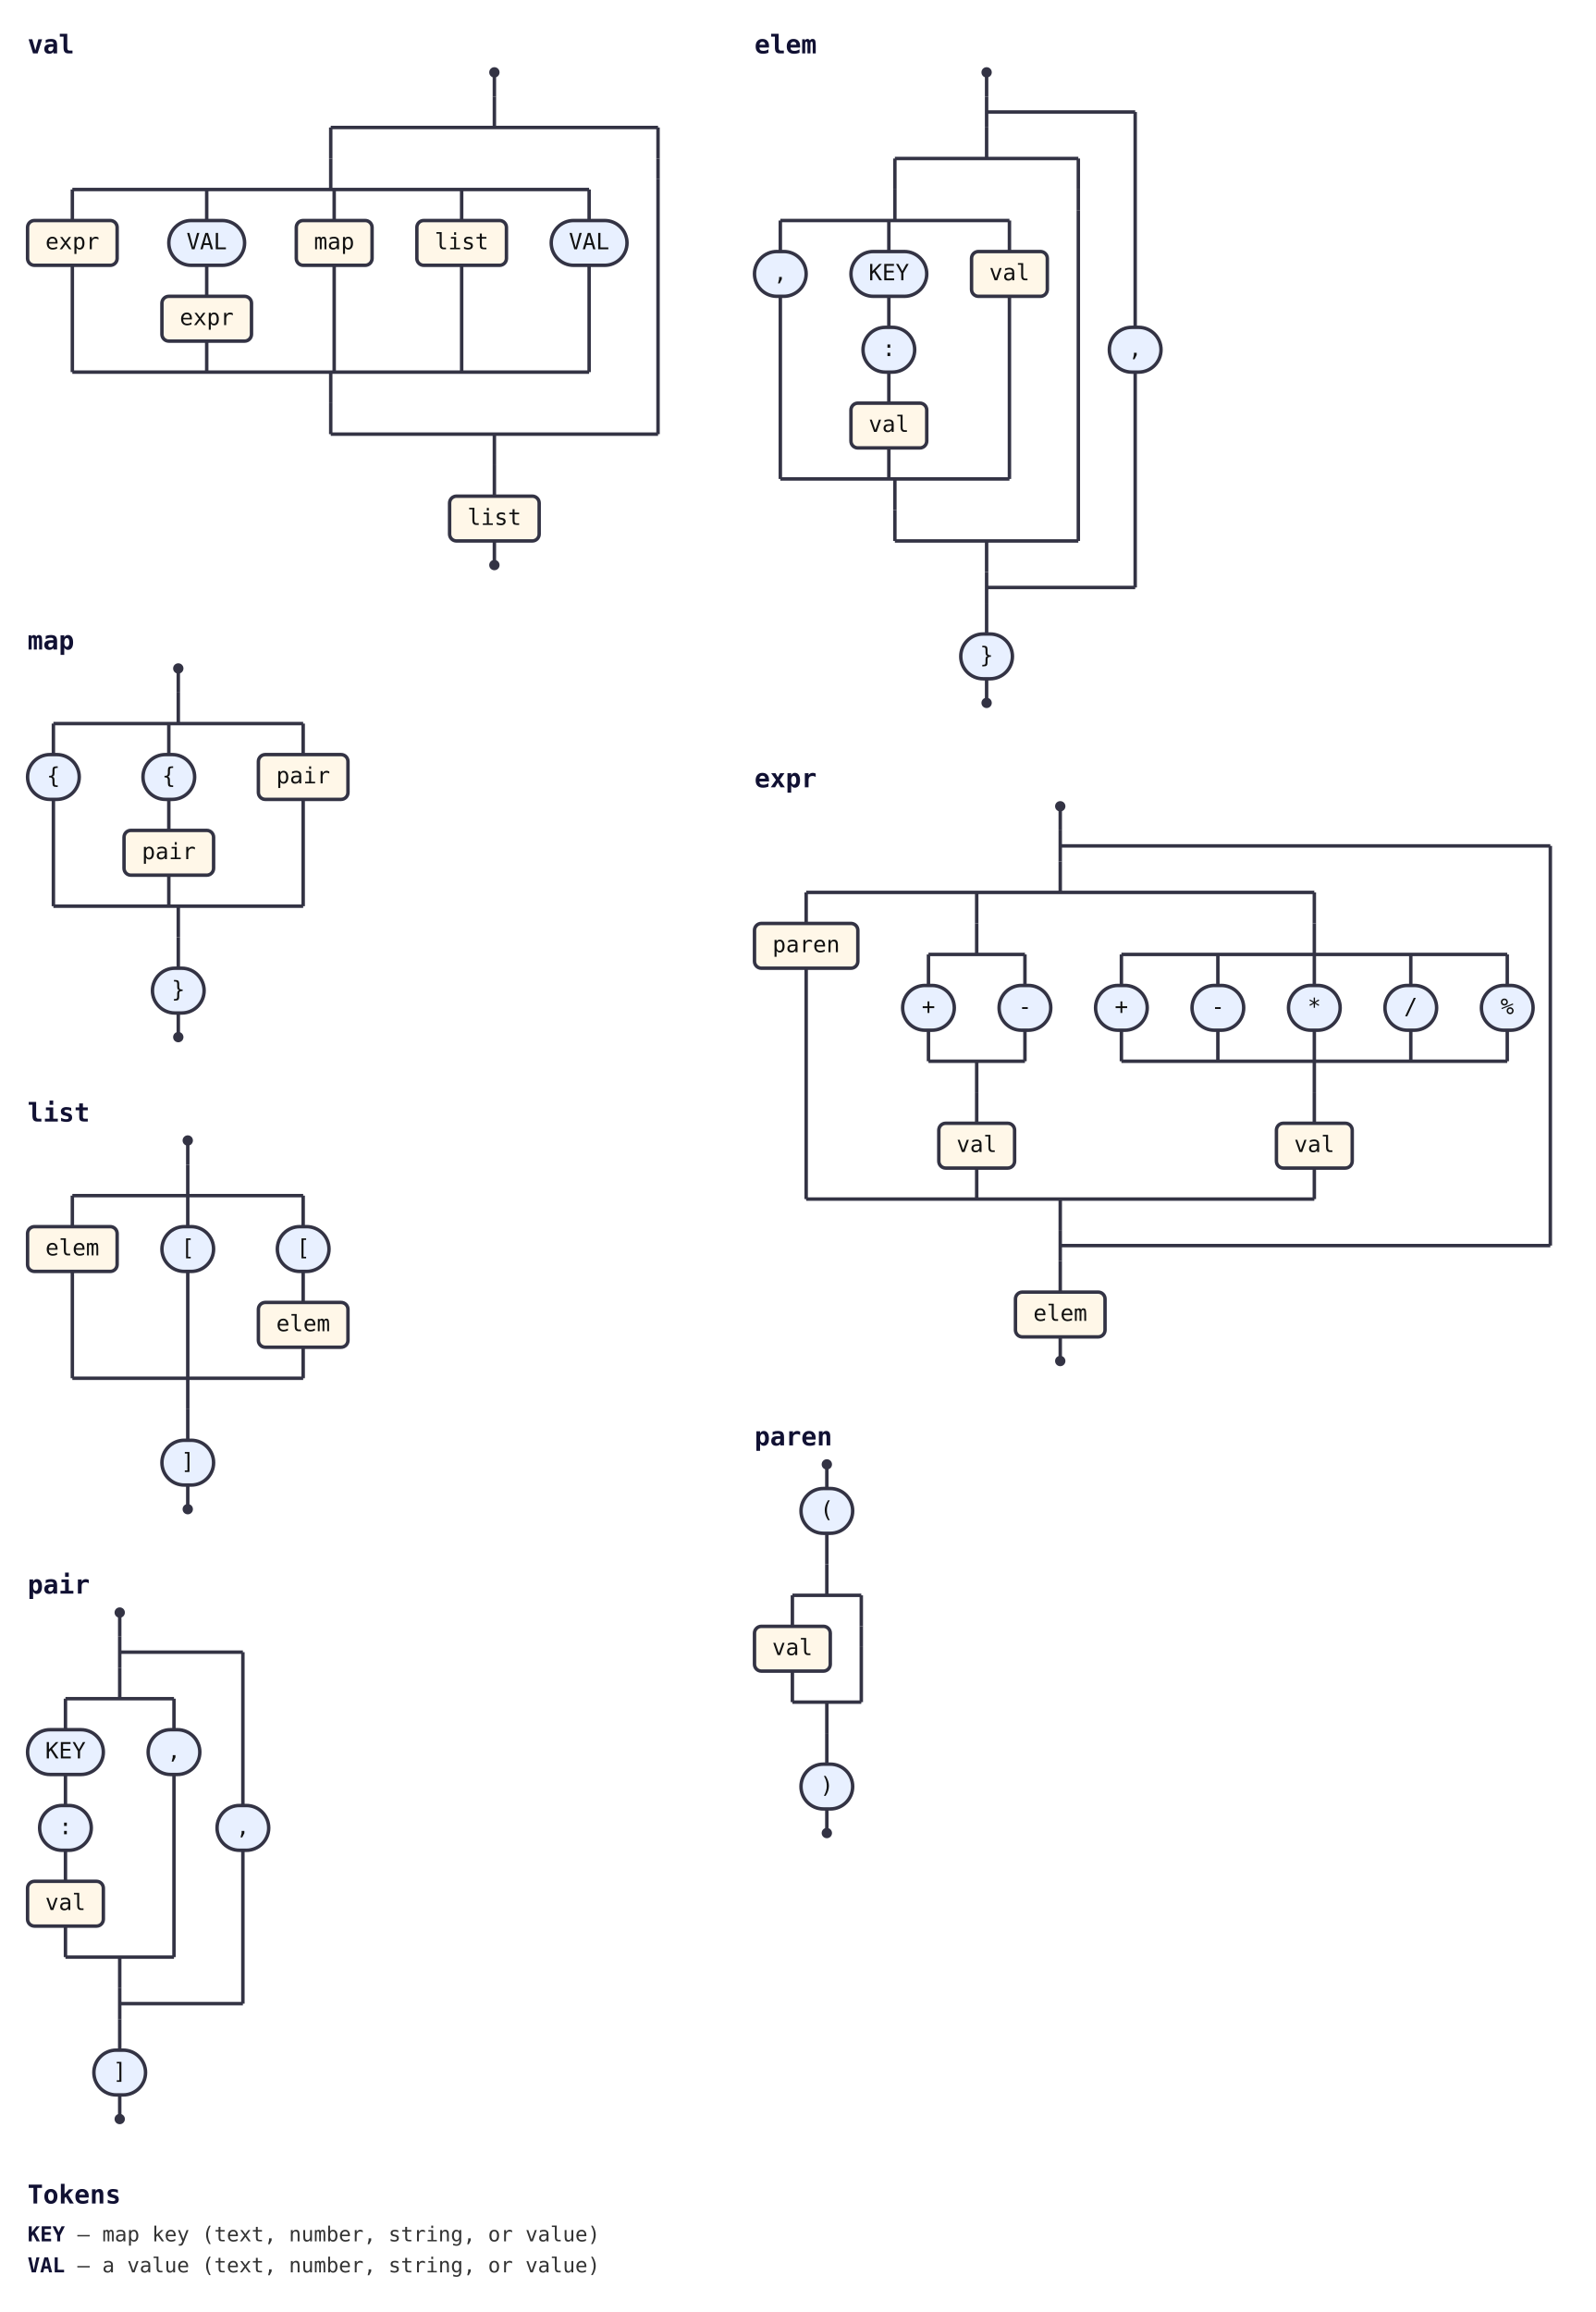
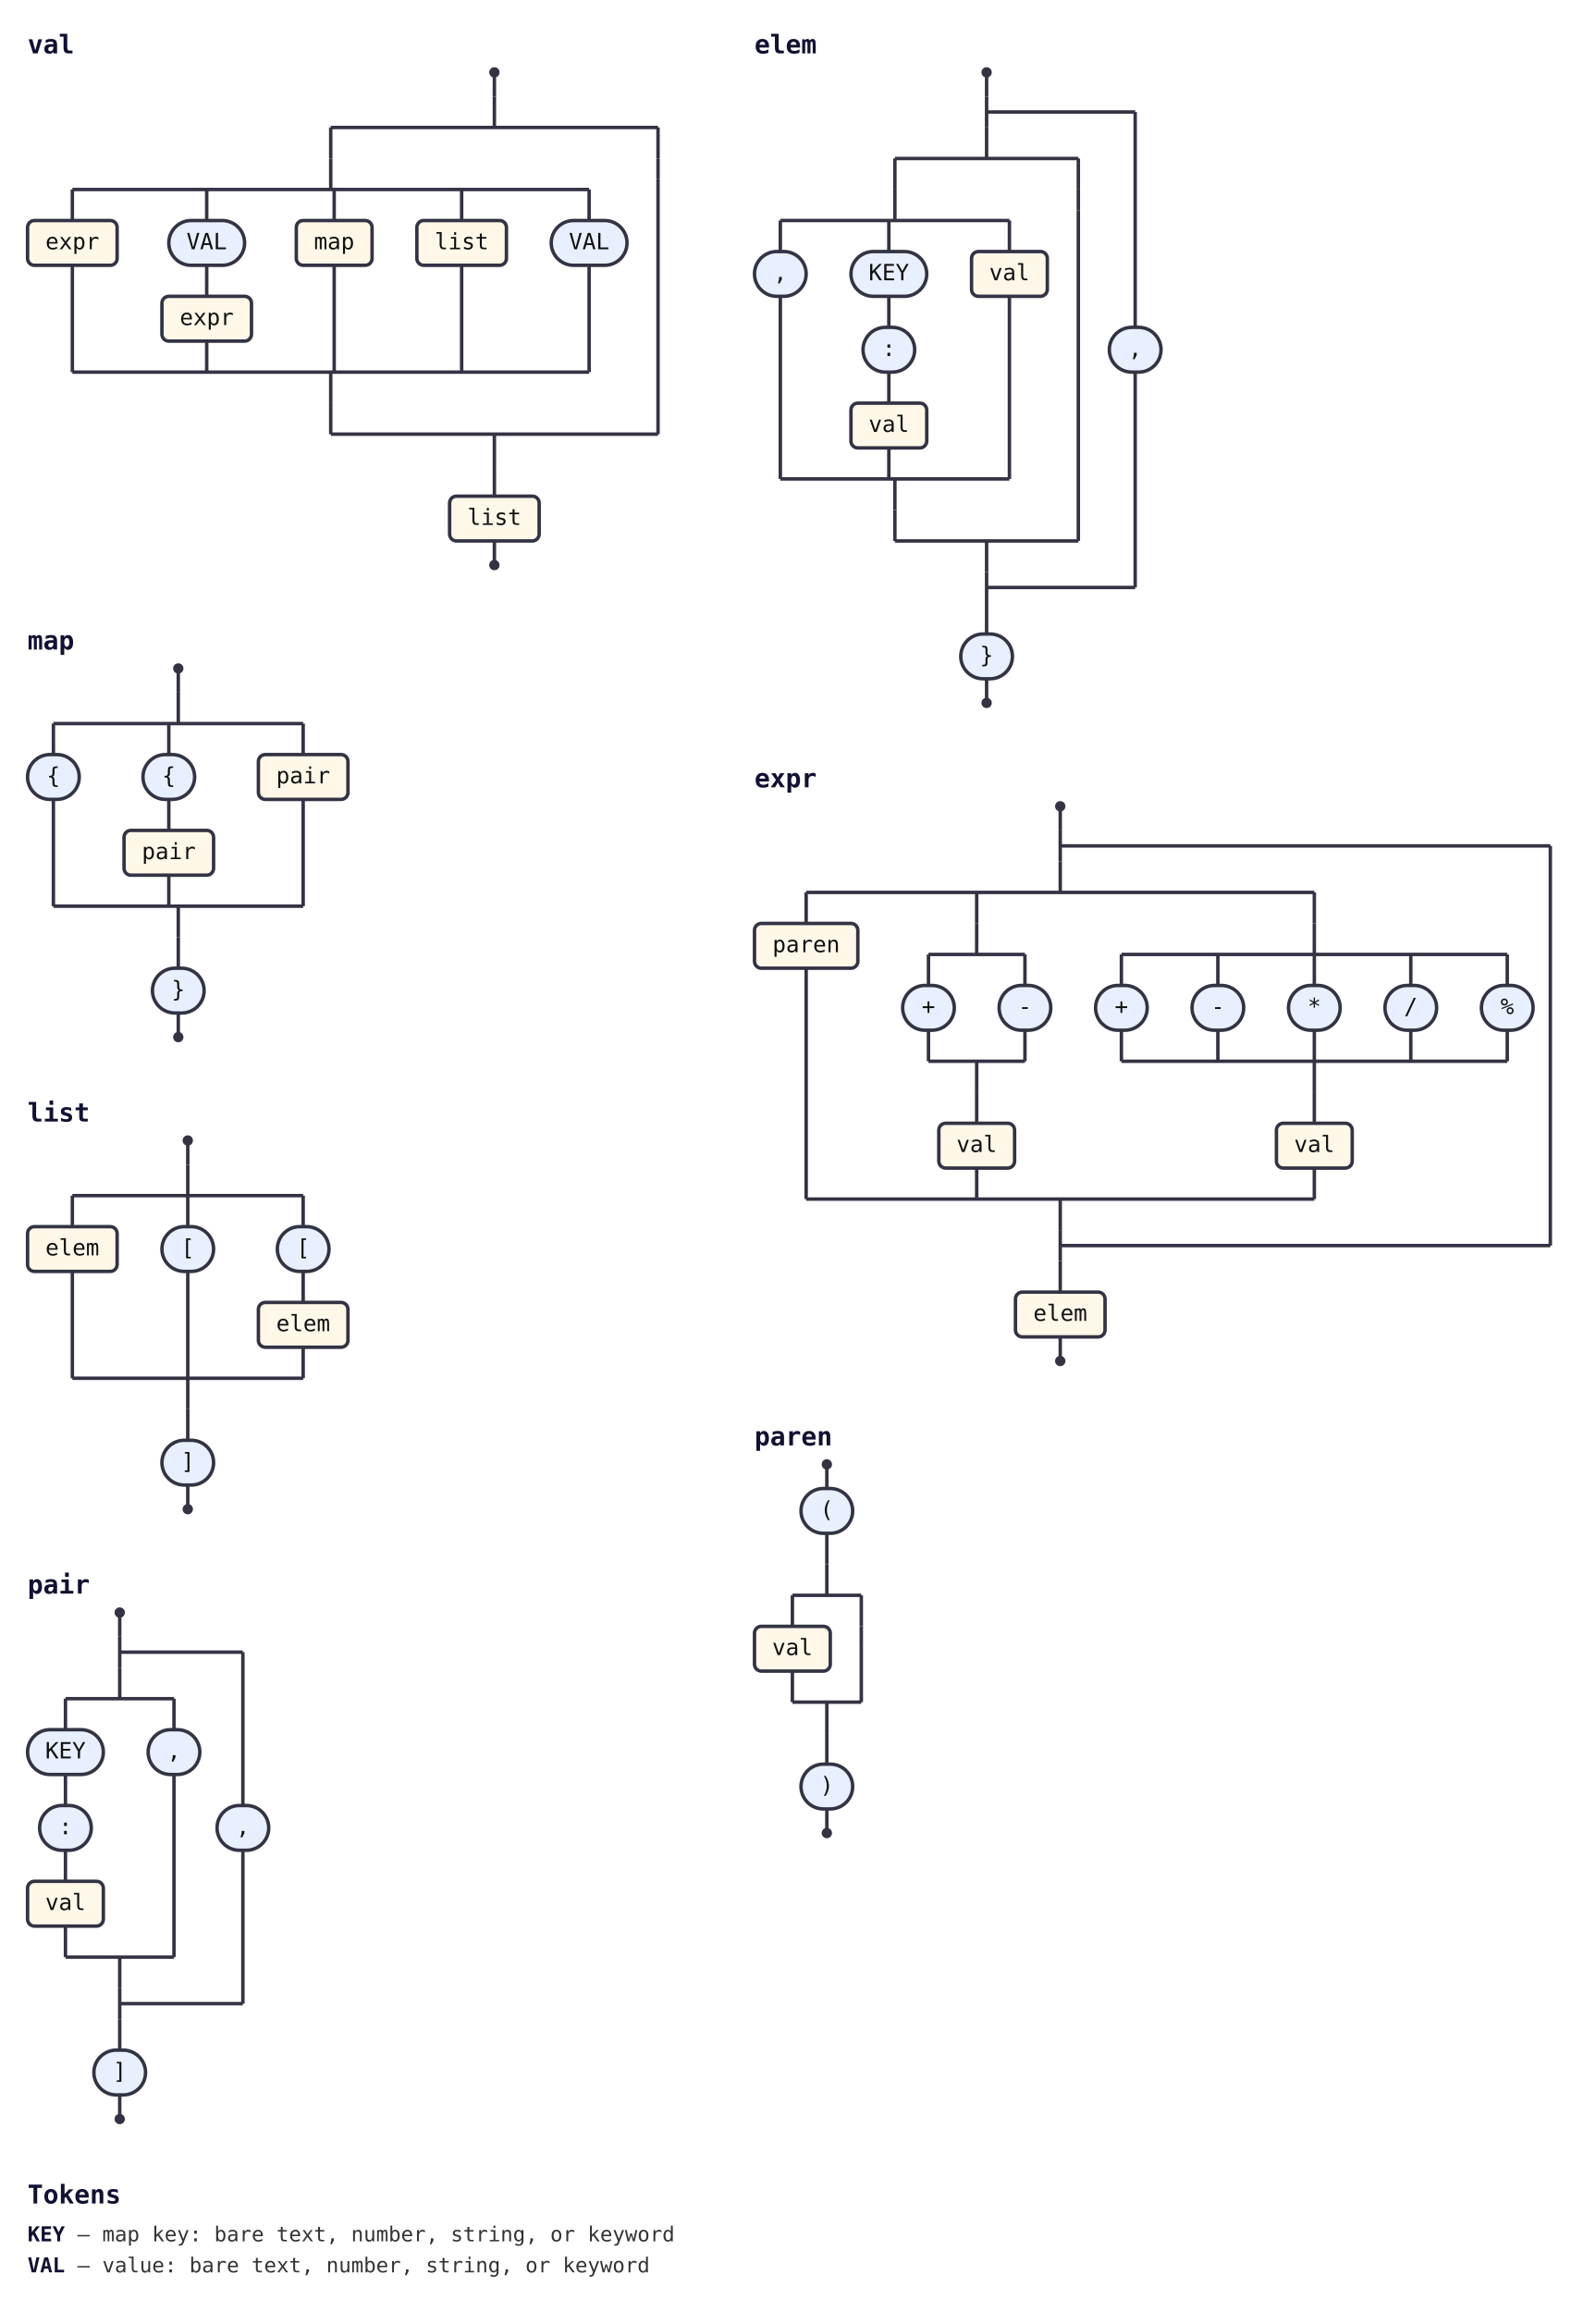
<svg xmlns="http://www.w3.org/2000/svg" class="railroad" width="926" height="1342" viewBox="0 0 926 1342">
  <style>svg.railroad{background:#fff;font-family:monospace;font-size:13px}.rr-line{stroke:#334;stroke-width:2;fill:none}.rr-cap{fill:#334}.rr-term{fill:#e8f0ff;stroke:#334;stroke-width:2}.rr-nonterm{fill:#fff7e8;stroke:#334;stroke-width:2}.rr-label{fill:#111;text-anchor:middle;dominant-baseline:middle}.rr-comment{fill:#666;font-style:italic;text-anchor:middle;dominant-baseline:middle}.rr-title{fill:#113;font-weight:bold;font-size:15px}.rr-legend{fill:#333;font-size:12px}.rr-legend-tok{fill:#113;font-weight:bold}a:hover .rr-nonterm{fill:#ffe6b3;cursor:pointer}</style>
  <g>
    <g id="val">
      <text class="rr-title" x="16" y="31">val</text>
      <circle class="rr-cap" cx="287" cy="42" r="3" />
      <path class="rr-line" d="M287 42V56" />
      <path class="rr-line" d="M287 56V74" />
      <path class="rr-line" d="M192 74H382" />
      <path class="rr-line" d="M192 252H382" />
      <path class="rr-line" d="M287 252V270" />
      <path class="rr-line" d="M192 74V92" />
      <path class="rr-line" d="M192 92V110" />
      <path class="rr-line" d="M42 110H342" />
      <path class="rr-line" d="M42 216H342" />
      <path class="rr-line" d="M192 216V234" />
      <path class="rr-line" d="M42 110V128" />
      <a href="#expr">
        <rect class="rr-nonterm" x="16" y="128" width="52" height="26" rx="4" ry="4" />
        <text class="rr-label" x="42" y="141">expr</text>
      </a>
      <path class="rr-line" d="M42 154V216" />
      <path class="rr-line" d="M120 110V128" />
      <rect class="rr-term" x="98" y="128" width="44" height="26" rx="13" ry="13" />
      <text class="rr-label" x="120" y="141">VAL</text>
      <path class="rr-line" d="M120 154V172" />
      <a href="#expr">
        <rect class="rr-nonterm" x="94" y="172" width="52" height="26" rx="4" ry="4" />
        <text class="rr-label" x="120" y="185">expr</text>
      </a>
      <path class="rr-line" d="M120 198V216" />
      <path class="rr-line" d="M194 110V128" />
      <a href="#map">
        <rect class="rr-nonterm" x="172" y="128" width="44" height="26" rx="4" ry="4" />
        <text class="rr-label" x="194" y="141">map</text>
      </a>
      <path class="rr-line" d="M194 154V216" />
      <path class="rr-line" d="M268 110V128" />
      <a href="#list">
        <rect class="rr-nonterm" x="242" y="128" width="52" height="26" rx="4" ry="4" />
        <text class="rr-label" x="268" y="141">list</text>
      </a>
      <path class="rr-line" d="M268 154V216" />
      <path class="rr-line" d="M342 110V128" />
      <rect class="rr-term" x="320" y="128" width="44" height="26" rx="13" ry="13" />
      <text class="rr-label" x="342" y="141">VAL</text>
      <path class="rr-line" d="M342 154V216" />
      <path class="rr-line" d="M192 234V252" />
      <path class="rr-line" d="M382 74V92" />
      <path class="rr-line" d="M382 92V104" />
      <path class="rr-line" d="M382 104V252" />
      <path class="rr-line" d="M287 270V288" />
      <a href="#list">
        <rect class="rr-nonterm" x="261" y="288" width="52" height="26" rx="4" ry="4" />
        <text class="rr-label" x="287" y="301">list</text>
      </a>
      <path class="rr-line" d="M287 314V328" />
      <circle class="rr-cap" cx="287" cy="328" r="3" />
    </g>
    <g id="map">
      <text class="rr-title" x="16" y="377">map</text>
      <circle class="rr-cap" cx="103.5" cy="388" r="3" />
      <path class="rr-line" d="M103.5 388V402" />
      <path class="rr-line" d="M103.5 402V420" />
      <path class="rr-line" d="M31 420H176" />
      <path class="rr-line" d="M31 526H176" />
      <path class="rr-line" d="M103.5 526V544" />
      <path class="rr-line" d="M31 420V438" />
      <rect class="rr-term" x="16" y="438" width="30" height="26" rx="13" ry="13" />
      <text class="rr-label" x="31" y="451">{</text>
      <path class="rr-line" d="M31 464V526" />
      <path class="rr-line" d="M98 420V438" />
      <rect class="rr-term" x="83" y="438" width="30" height="26" rx="13" ry="13" />
      <text class="rr-label" x="98" y="451">{</text>
      <path class="rr-line" d="M98 464V482" />
      <a href="#pair">
        <rect class="rr-nonterm" x="72" y="482" width="52" height="26" rx="4" ry="4" />
        <text class="rr-label" x="98" y="495">pair</text>
      </a>
      <path class="rr-line" d="M98 508V526" />
      <path class="rr-line" d="M176 420V438" />
      <a href="#pair">
        <rect class="rr-nonterm" x="150" y="438" width="52" height="26" rx="4" ry="4" />
        <text class="rr-label" x="176" y="451">pair</text>
      </a>
      <path class="rr-line" d="M176 464V526" />
      <path class="rr-line" d="M103.5 544V562" />
      <rect class="rr-term" x="88.5" y="562" width="30" height="26" rx="13" ry="13" />
      <text class="rr-label" x="103.5" y="575">}</text>
      <path class="rr-line" d="M103.5 588V602" />
      <circle class="rr-cap" cx="103.5" cy="602" r="3" />
    </g>
    <g id="list">
      <text class="rr-title" x="16" y="651">list</text>
      <circle class="rr-cap" cx="109" cy="662" r="3" />
      <path class="rr-line" d="M109 662V676" />
      <path class="rr-line" d="M109 676V694" />
      <path class="rr-line" d="M42 694H176" />
      <path class="rr-line" d="M42 800H176" />
      <path class="rr-line" d="M109 800V818" />
      <path class="rr-line" d="M42 694V712" />
      <a href="#elem">
        <rect class="rr-nonterm" x="16" y="712" width="52" height="26" rx="4" ry="4" />
        <text class="rr-label" x="42" y="725">elem</text>
      </a>
      <path class="rr-line" d="M42 738V800" />
      <path class="rr-line" d="M109 694V712" />
      <rect class="rr-term" x="94" y="712" width="30" height="26" rx="13" ry="13" />
      <text class="rr-label" x="109" y="725">[</text>
      <path class="rr-line" d="M109 738V800" />
      <path class="rr-line" d="M176 694V712" />
      <rect class="rr-term" x="161" y="712" width="30" height="26" rx="13" ry="13" />
      <text class="rr-label" x="176" y="725">[</text>
      <path class="rr-line" d="M176 738V756" />
      <a href="#elem">
        <rect class="rr-nonterm" x="150" y="756" width="52" height="26" rx="4" ry="4" />
        <text class="rr-label" x="176" y="769">elem</text>
      </a>
      <path class="rr-line" d="M176 782V800" />
      <path class="rr-line" d="M109 818V836" />
      <rect class="rr-term" x="94" y="836" width="30" height="26" rx="13" ry="13" />
      <text class="rr-label" x="109" y="849">]</text>
      <path class="rr-line" d="M109 862V876" />
      <circle class="rr-cap" cx="109" cy="876" r="3" />
    </g>
    <g id="pair">
      <text class="rr-title" x="16" y="925">pair</text>
      <circle class="rr-cap" cx="69.5" cy="936" r="3" />
      <path class="rr-line" d="M69.5 936V950" />
      <path class="rr-line" d="M69.5 950V968" />
      <path class="rr-line" d="M69.5 968V986" />
      <path class="rr-line" d="M38 986H101" />
      <path class="rr-line" d="M38 1136H101" />
      <path class="rr-line" d="M69.5 1136V1154" />
      <path class="rr-line" d="M38 986V1004" />
      <rect class="rr-term" x="16" y="1004" width="44" height="26" rx="13" ry="13" />
      <text class="rr-label" x="38" y="1017">KEY</text>
      <path class="rr-line" d="M38 1030V1048" />
      <rect class="rr-term" x="23" y="1048" width="30" height="26" rx="13" ry="13" />
      <text class="rr-label" x="38" y="1061">:</text>
      <path class="rr-line" d="M38 1074V1092" />
      <a href="#val">
        <rect class="rr-nonterm" x="16" y="1092" width="44" height="26" rx="4" ry="4" />
        <text class="rr-label" x="38" y="1105">val</text>
      </a>
      <path class="rr-line" d="M38 1118V1136" />
      <path class="rr-line" d="M101 986V1004" />
      <rect class="rr-term" x="86" y="1004" width="30" height="26" rx="13" ry="13" />
      <text class="rr-label" x="101" y="1017">,</text>
      <path class="rr-line" d="M101 1030V1136" />
      <path class="rr-line" d="M69.5 1154V1172" />
      <path class="rr-line" d="M69.5 1163H141" />
      <path class="rr-line" d="M69.5 959H141" />
      <path class="rr-line" d="M141 1074V1163" />
      <path class="rr-line" d="M141 959V1048" />
      <rect class="rr-term" x="126" y="1048" width="30" height="26" rx="13" ry="13" />
      <text class="rr-label" x="141" y="1061">,</text>
      <path class="rr-line" d="M69.5 1172V1190" />
      <rect class="rr-term" x="54.5" y="1190" width="30" height="26" rx="13" ry="13" />
      <text class="rr-label" x="69.5" y="1203">]</text>
      <path class="rr-line" d="M69.5 1216V1230" />
      <circle class="rr-cap" cx="69.5" cy="1230" r="3" />
    </g>
    <g id="elem">
      <text class="rr-title" x="438" y="31">elem</text>
      <circle class="rr-cap" cx="572.75" cy="42" r="3" />
      <path class="rr-line" d="M572.75 42V56" />
      <path class="rr-line" d="M572.75 56V74" />
      <path class="rr-line" d="M572.75 74V92" />
      <path class="rr-line" d="M519.5 92H626" />
      <path class="rr-line" d="M519.5 314H626" />
      <path class="rr-line" d="M572.75 314V332" />
      <path class="rr-line" d="M519.5 92V110" />
      <path class="rr-line" d="M519.5 110V128" />
      <path class="rr-line" d="M453 128H586" />
      <path class="rr-line" d="M453 278H586" />
      <path class="rr-line" d="M519.5 278V296" />
      <path class="rr-line" d="M453 128V146" />
      <rect class="rr-term" x="438" y="146" width="30" height="26" rx="13" ry="13" />
      <text class="rr-label" x="453" y="159">,</text>
      <path class="rr-line" d="M453 172V278" />
      <path class="rr-line" d="M516 128V146" />
      <rect class="rr-term" x="494" y="146" width="44" height="26" rx="13" ry="13" />
      <text class="rr-label" x="516" y="159">KEY</text>
      <path class="rr-line" d="M516 172V190" />
      <rect class="rr-term" x="501" y="190" width="30" height="26" rx="13" ry="13" />
      <text class="rr-label" x="516" y="203">:</text>
      <path class="rr-line" d="M516 216V234" />
      <a href="#val">
        <rect class="rr-nonterm" x="494" y="234" width="44" height="26" rx="4" ry="4" />
        <text class="rr-label" x="516" y="247">val</text>
      </a>
      <path class="rr-line" d="M516 260V278" />
      <path class="rr-line" d="M586 128V146" />
      <a href="#val">
        <rect class="rr-nonterm" x="564" y="146" width="44" height="26" rx="4" ry="4" />
        <text class="rr-label" x="586" y="159">val</text>
      </a>
      <path class="rr-line" d="M586 172V278" />
      <path class="rr-line" d="M519.5 296V314" />
      <path class="rr-line" d="M626 92V110" />
      <path class="rr-line" d="M626 110V122" />
      <path class="rr-line" d="M626 122V314" />
      <path class="rr-line" d="M572.75 332V350" />
      <path class="rr-line" d="M572.75 341H659" />
      <path class="rr-line" d="M572.75 65H659" />
      <path class="rr-line" d="M659 216V341" />
      <path class="rr-line" d="M659 65V190" />
      <rect class="rr-term" x="644" y="190" width="30" height="26" rx="13" ry="13" />
      <text class="rr-label" x="659" y="203">,</text>
      <path class="rr-line" d="M572.75 350V368" />
      <rect class="rr-term" x="557.75" y="368" width="30" height="26" rx="13" ry="13" />
      <text class="rr-label" x="572.75" y="381">}</text>
      <path class="rr-line" d="M572.75 394V408" />
      <circle class="rr-cap" cx="572.75" cy="408" r="3" />
    </g>
    <g id="expr">
      <text class="rr-title" x="438" y="457">expr</text>
      <circle class="rr-cap" cx="615.5" cy="468" r="3" />
      <path class="rr-line" d="M615.5 468V482" />
      <path class="rr-line" d="M615.5 482V500" />
      <path class="rr-line" d="M615.5 500V518" />
      <path class="rr-line" d="M468 518H763" />
      <path class="rr-line" d="M468 696H763" />
      <path class="rr-line" d="M615.5 696V714" />
      <path class="rr-line" d="M468 518V536" />
      <a href="#paren">
        <rect class="rr-nonterm" x="438" y="536" width="60" height="26" rx="4" ry="4" />
        <text class="rr-label" x="468" y="549">paren</text>
      </a>
      <path class="rr-line" d="M468 562V696" />
      <path class="rr-line" d="M567 518V536" />
      <path class="rr-line" d="M567 536V554" />
      <path class="rr-line" d="M539 554H595" />
      <path class="rr-line" d="M539 616H595" />
      <path class="rr-line" d="M567 616V634" />
      <path class="rr-line" d="M539 554V572" />
      <rect class="rr-term" x="524" y="572" width="30" height="26" rx="13" ry="13" />
      <text class="rr-label" x="539" y="585">+</text>
      <path class="rr-line" d="M539 598V616" />
      <path class="rr-line" d="M595 554V572" />
      <rect class="rr-term" x="580" y="572" width="30" height="26" rx="13" ry="13" />
      <text class="rr-label" x="595" y="585">-</text>
      <path class="rr-line" d="M595 598V616" />
      <path class="rr-line" d="M567 634V652" />
      <a href="#val">
        <rect class="rr-nonterm" x="545" y="652" width="44" height="26" rx="4" ry="4" />
        <text class="rr-label" x="567" y="665">val</text>
      </a>
      <path class="rr-line" d="M567 678V696" />
      <path class="rr-line" d="M763 518V536" />
      <path class="rr-line" d="M763 536V554" />
      <path class="rr-line" d="M651 554H875" />
      <path class="rr-line" d="M651 616H875" />
      <path class="rr-line" d="M763 616V634" />
      <path class="rr-line" d="M651 554V572" />
      <rect class="rr-term" x="636" y="572" width="30" height="26" rx="13" ry="13" />
      <text class="rr-label" x="651" y="585">+</text>
      <path class="rr-line" d="M651 598V616" />
      <path class="rr-line" d="M707 554V572" />
      <rect class="rr-term" x="692" y="572" width="30" height="26" rx="13" ry="13" />
      <text class="rr-label" x="707" y="585">-</text>
      <path class="rr-line" d="M707 598V616" />
      <path class="rr-line" d="M763 554V572" />
      <rect class="rr-term" x="748" y="572" width="30" height="26" rx="13" ry="13" />
      <text class="rr-label" x="763" y="585">*</text>
      <path class="rr-line" d="M763 598V616" />
      <path class="rr-line" d="M819 554V572" />
      <rect class="rr-term" x="804" y="572" width="30" height="26" rx="13" ry="13" />
      <text class="rr-label" x="819" y="585">/</text>
      <path class="rr-line" d="M819 598V616" />
      <path class="rr-line" d="M875 554V572" />
      <rect class="rr-term" x="860" y="572" width="30" height="26" rx="13" ry="13" />
      <text class="rr-label" x="875" y="585">%</text>
      <path class="rr-line" d="M875 598V616" />
      <path class="rr-line" d="M763 634V652" />
      <a href="#val">
        <rect class="rr-nonterm" x="741" y="652" width="44" height="26" rx="4" ry="4" />
        <text class="rr-label" x="763" y="665">val</text>
      </a>
      <path class="rr-line" d="M763 678V696" />
      <path class="rr-line" d="M615.5 714V732" />
      <path class="rr-line" d="M615.5 723H900" />
      <path class="rr-line" d="M615.5 491H900" />
      <path class="rr-line" d="M900 491V723" />
      <path class="rr-line" d="M615.5 732V750" />
      <a href="#elem">
        <rect class="rr-nonterm" x="589.5" y="750" width="52" height="26" rx="4" ry="4" />
        <text class="rr-label" x="615.5" y="763">elem</text>
      </a>
      <path class="rr-line" d="M615.5 776V790" />
      <circle class="rr-cap" cx="615.5" cy="790" r="3" />
    </g>
    <g id="paren">
      <text class="rr-title" x="438" y="839">paren</text>
      <circle class="rr-cap" cx="480" cy="850" r="3" />
      <path class="rr-line" d="M480 850V864" />
      <rect class="rr-term" x="465" y="864" width="30" height="26" rx="13" ry="13" />
      <text class="rr-label" x="480" y="877">(</text>
      <path class="rr-line" d="M480 890V908" />
      <path class="rr-line" d="M480 908V926" />
      <path class="rr-line" d="M460 926H500" />
      <path class="rr-line" d="M460 988H500" />
      <path class="rr-line" d="M480 988V1006" />
      <path class="rr-line" d="M460 926V944" />
      <a href="#val">
        <rect class="rr-nonterm" x="438" y="944" width="44" height="26" rx="4" ry="4" />
        <text class="rr-label" x="460" y="957">val</text>
      </a>
      <path class="rr-line" d="M460 970V988" />
      <path class="rr-line" d="M500 926V944" />
      <path class="rr-line" d="M500 944V956" />
      <path class="rr-line" d="M500 956V988" />
      <path class="rr-line" d="M480 1006V1024" />
      <rect class="rr-term" x="465" y="1024" width="30" height="26" rx="13" ry="13" />
      <text class="rr-label" x="480" y="1037">)</text>
      <path class="rr-line" d="M480 1050V1064" />
      <circle class="rr-cap" cx="480" cy="1064" r="3" />
    </g>
    <text class="rr-title" x="16" y="1279">Tokens</text>
    <text class="rr-legend" x="16" y="1301">
-       <tspan class="rr-legend-tok">KEY</tspan>  —  map key (text, number, string, or value)</text>
+       <tspan class="rr-legend-tok">KEY</tspan>  —  map key: bare text, number, string, or keyword</text>
    <text class="rr-legend" x="16" y="1319">
-       <tspan class="rr-legend-tok">VAL</tspan>  —  a value (text, number, string, or value)</text>
+       <tspan class="rr-legend-tok">VAL</tspan>  —  value: bare text, number, string, or keyword</text>
  </g>
</svg>
